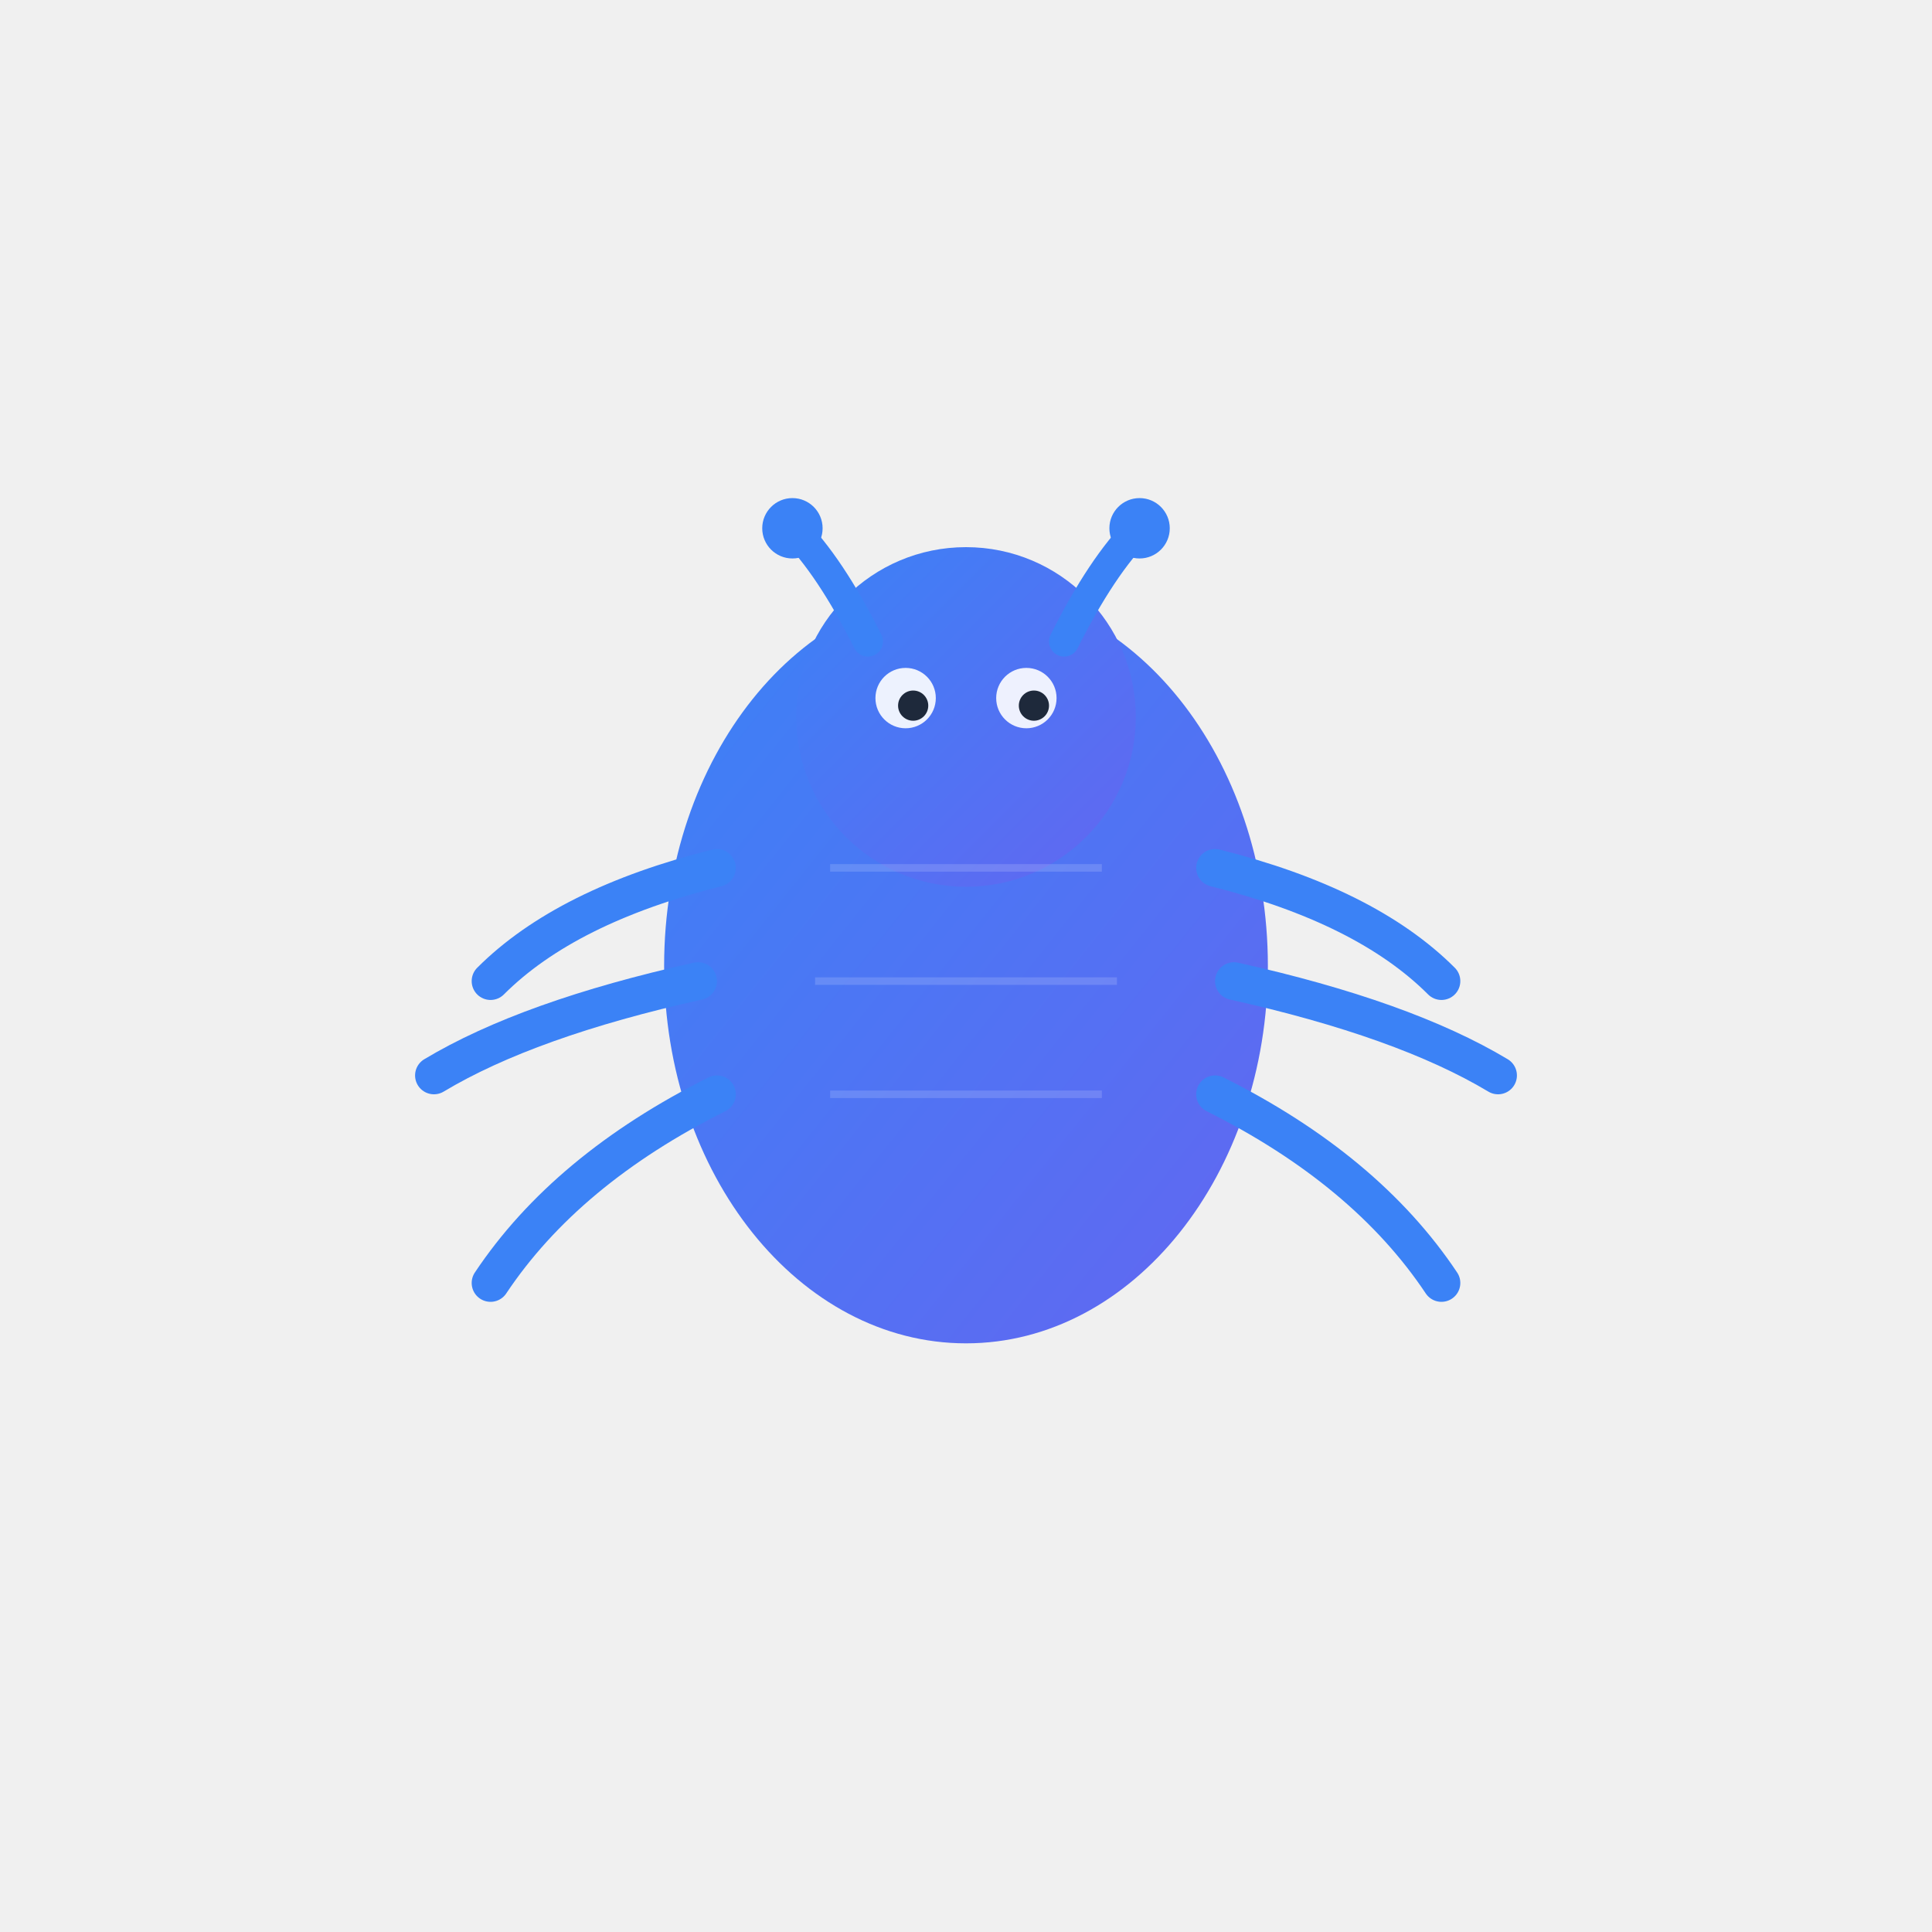
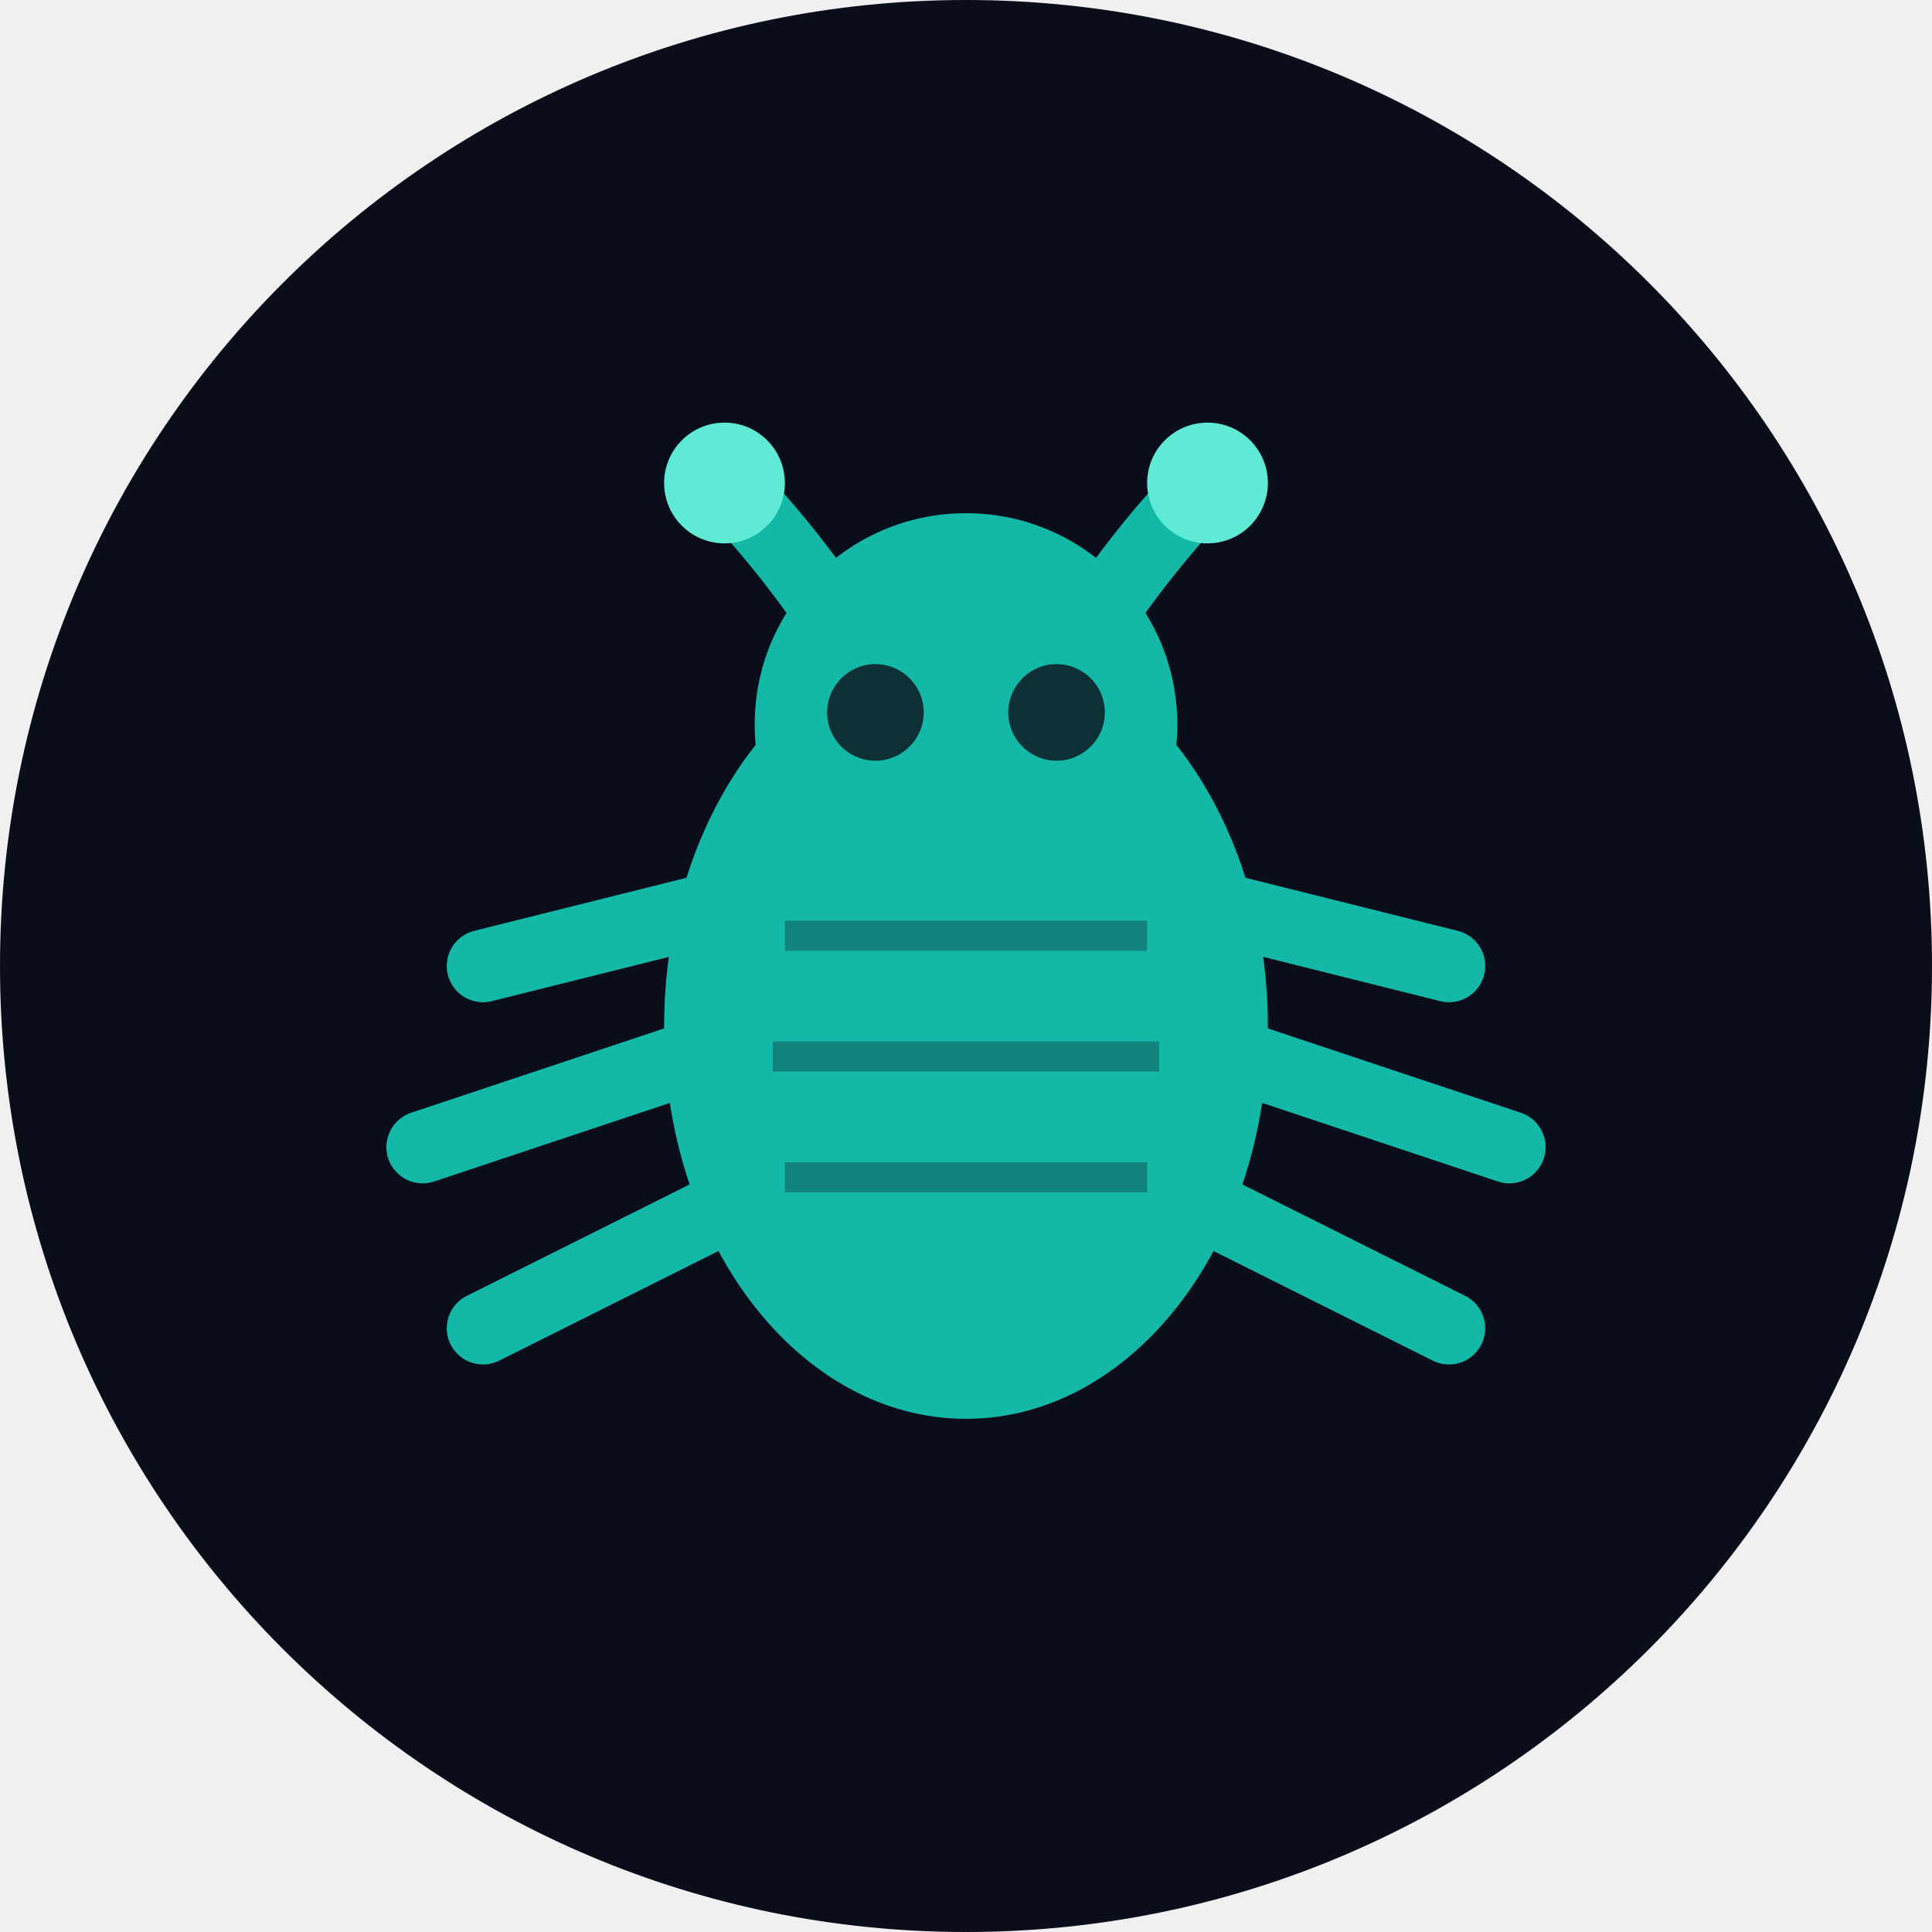
- <svg xmlns="http://www.w3.org/2000/svg" width="512" height="512" viewBox="0 0 512 512" fill="none">
-   <rect width="512" height="512" rx="96" fill="transparent" />
-   <g>
-     <ellipse cx="256" cy="256" rx="80" ry="100" fill="url(#modernBugGradient)" />
-     <circle cx="256" cy="190" r="45" fill="url(#modernBugGradient)" />
-     <path d="M 230 170 Q 220 150 210 140" stroke="#3B82F6" stroke-width="8" stroke-linecap="round" fill="none" />
-     <path d="M 282 170 Q 292 150 302 140" stroke="#3B82F6" stroke-width="8" stroke-linecap="round" fill="none" />
-     <circle cx="210" cy="140" r="8" fill="#3B82F6" />
-     <circle cx="302" cy="140" r="8" fill="#3B82F6" />
-     <circle cx="240" cy="185" r="8" fill="white" opacity="0.9" />
-     <circle cx="272" cy="185" r="8" fill="white" opacity="0.9" />
-     <circle cx="242" cy="187" r="4" fill="#1E293B" />
-     <circle cx="274" cy="187" r="4" fill="#1E293B" />
-     <path d="M 190 230 Q 150 240 130 260" stroke="#3B82F6" stroke-width="10" stroke-linecap="round" fill="none" />
-     <path d="M 185 260 Q 140 270 115 285" stroke="#3B82F6" stroke-width="10" stroke-linecap="round" fill="none" />
-     <path d="M 190 290 Q 150 310 130 340" stroke="#3B82F6" stroke-width="10" stroke-linecap="round" fill="none" />
-     <path d="M 322 230 Q 362 240 382 260" stroke="#3B82F6" stroke-width="10" stroke-linecap="round" fill="none" />
-     <path d="M 327 260 Q 372 270 397 285" stroke="#3B82F6" stroke-width="10" stroke-linecap="round" fill="none" />
-     <path d="M 322 290 Q 362 310 382 340" stroke="#3B82F6" stroke-width="10" stroke-linecap="round" fill="none" />
-     <line x1="220" y1="230" x2="292" y2="230" stroke="white" stroke-width="2" opacity="0.15" />
-     <line x1="216" y1="260" x2="296" y2="260" stroke="white" stroke-width="2" opacity="0.15" />
-     <line x1="220" y1="290" x2="292" y2="290" stroke="white" stroke-width="2" opacity="0.15" />
-   </g>
-   <defs>
-     <linearGradient id="modernBugGradient" x1="0%" y1="0%" x2="100%" y2="100%">
-       <stop offset="0%" style="stop-color:#3B82F6;stop-opacity:1" />
-       <stop offset="100%" style="stop-color:#6366F1;stop-opacity:1" />
-     </linearGradient>
-   </defs>
+ <svg xmlns="http://www.w3.org/2000/svg" width="32" height="32" viewBox="0 0 32 32" fill="none">
+   <circle cx="16" cy="16" r="16" fill="#0a0e1a" />
+   <ellipse cx="16" cy="17" rx="5" ry="6.5" fill="#14b8a6" />
+   <circle cx="16" cy="12" r="3.5" fill="#14b8a6" />
+   <path d="M 14 10.5 Q 13 9 12 8" stroke="#14b8a6" stroke-width="1.2" stroke-linecap="round" fill="none" />
+   <path d="M 18 10.5 Q 19 9 20 8" stroke="#14b8a6" stroke-width="1.2" stroke-linecap="round" fill="none" />
+   <circle cx="12" cy="8" r="1" fill="#5eead4" />
+   <circle cx="20" cy="8" r="1" fill="#5eead4" />
+   <circle cx="14.5" cy="11.8" r="0.8" fill="#0a0e1a" opacity="0.8" />
+   <circle cx="17.5" cy="11.8" r="0.8" fill="#0a0e1a" opacity="0.8" />
+   <path d="M 12 15 L 8 16" stroke="#14b8a6" stroke-width="1.2" stroke-linecap="round" />
+   <path d="M 11.5 17.5 L 7 19" stroke="#14b8a6" stroke-width="1.2" stroke-linecap="round" />
+   <path d="M 12 20 L 8 22" stroke="#14b8a6" stroke-width="1.2" stroke-linecap="round" />
+   <path d="M 20 15 L 24 16" stroke="#14b8a6" stroke-width="1.2" stroke-linecap="round" />
+   <path d="M 20.5 17.5 L 25 19" stroke="#14b8a6" stroke-width="1.2" stroke-linecap="round" />
+   <path d="M 20 20 L 24 22" stroke="#14b8a6" stroke-width="1.2" stroke-linecap="round" />
+   <line x1="13" y1="15.5" x2="19" y2="15.5" stroke="#0a0e1a" stroke-width="0.5" opacity="0.3" />
+   <line x1="12.8" y1="17.5" x2="19.2" y2="17.5" stroke="#0a0e1a" stroke-width="0.5" opacity="0.3" />
+   <line x1="13" y1="19.5" x2="19" y2="19.5" stroke="#0a0e1a" stroke-width="0.5" opacity="0.3" />
</svg>
